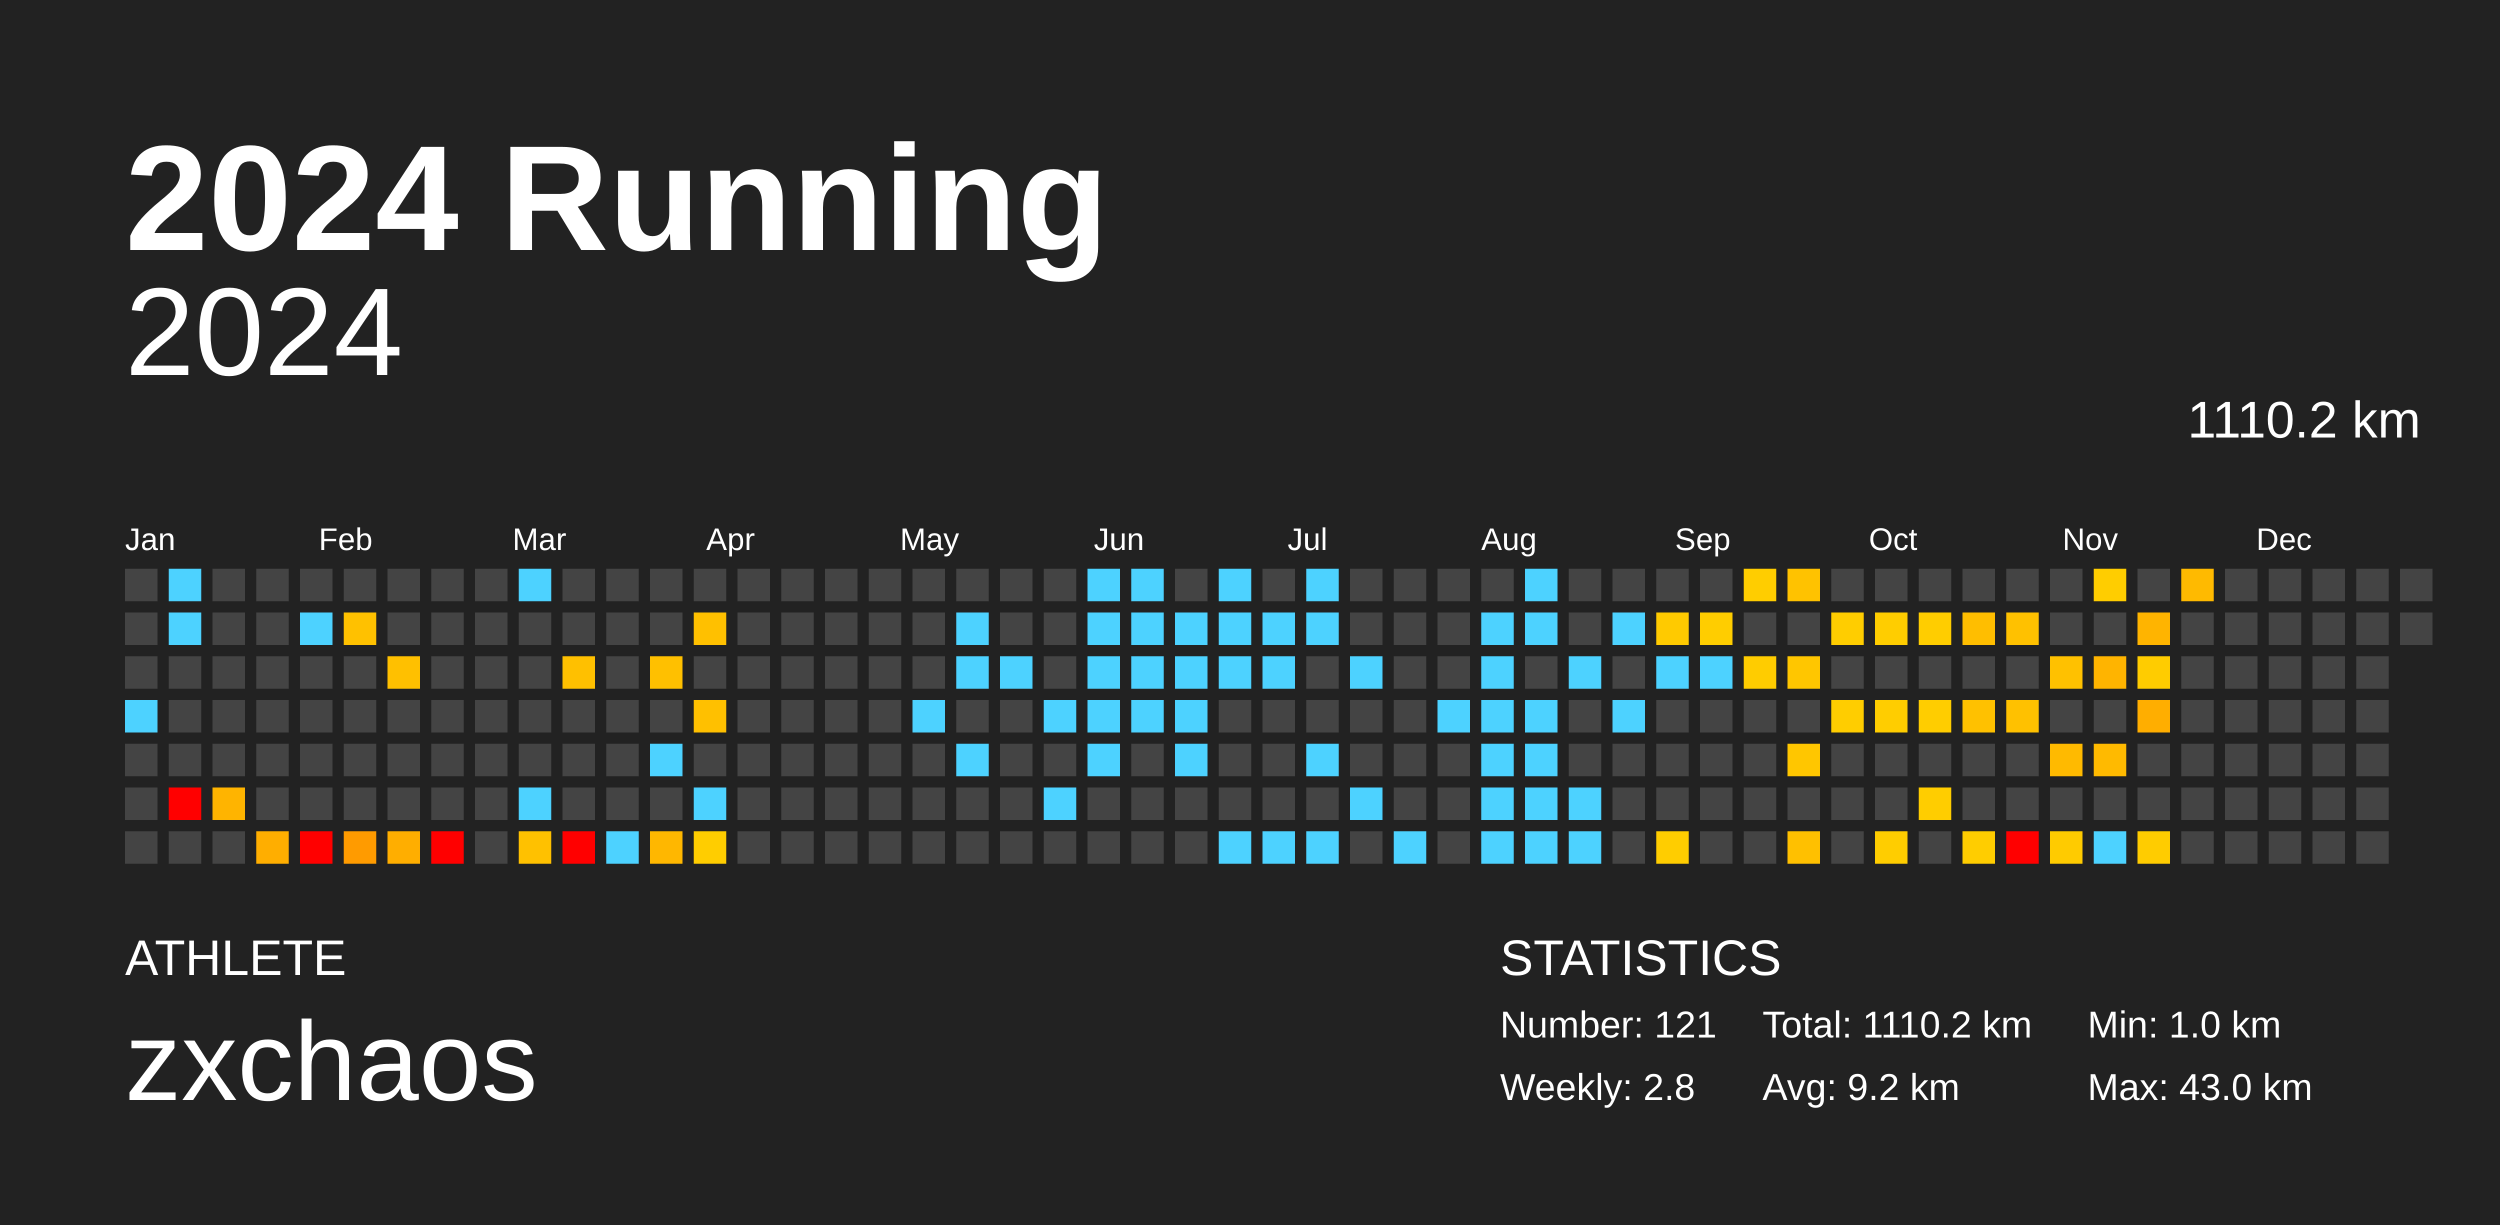
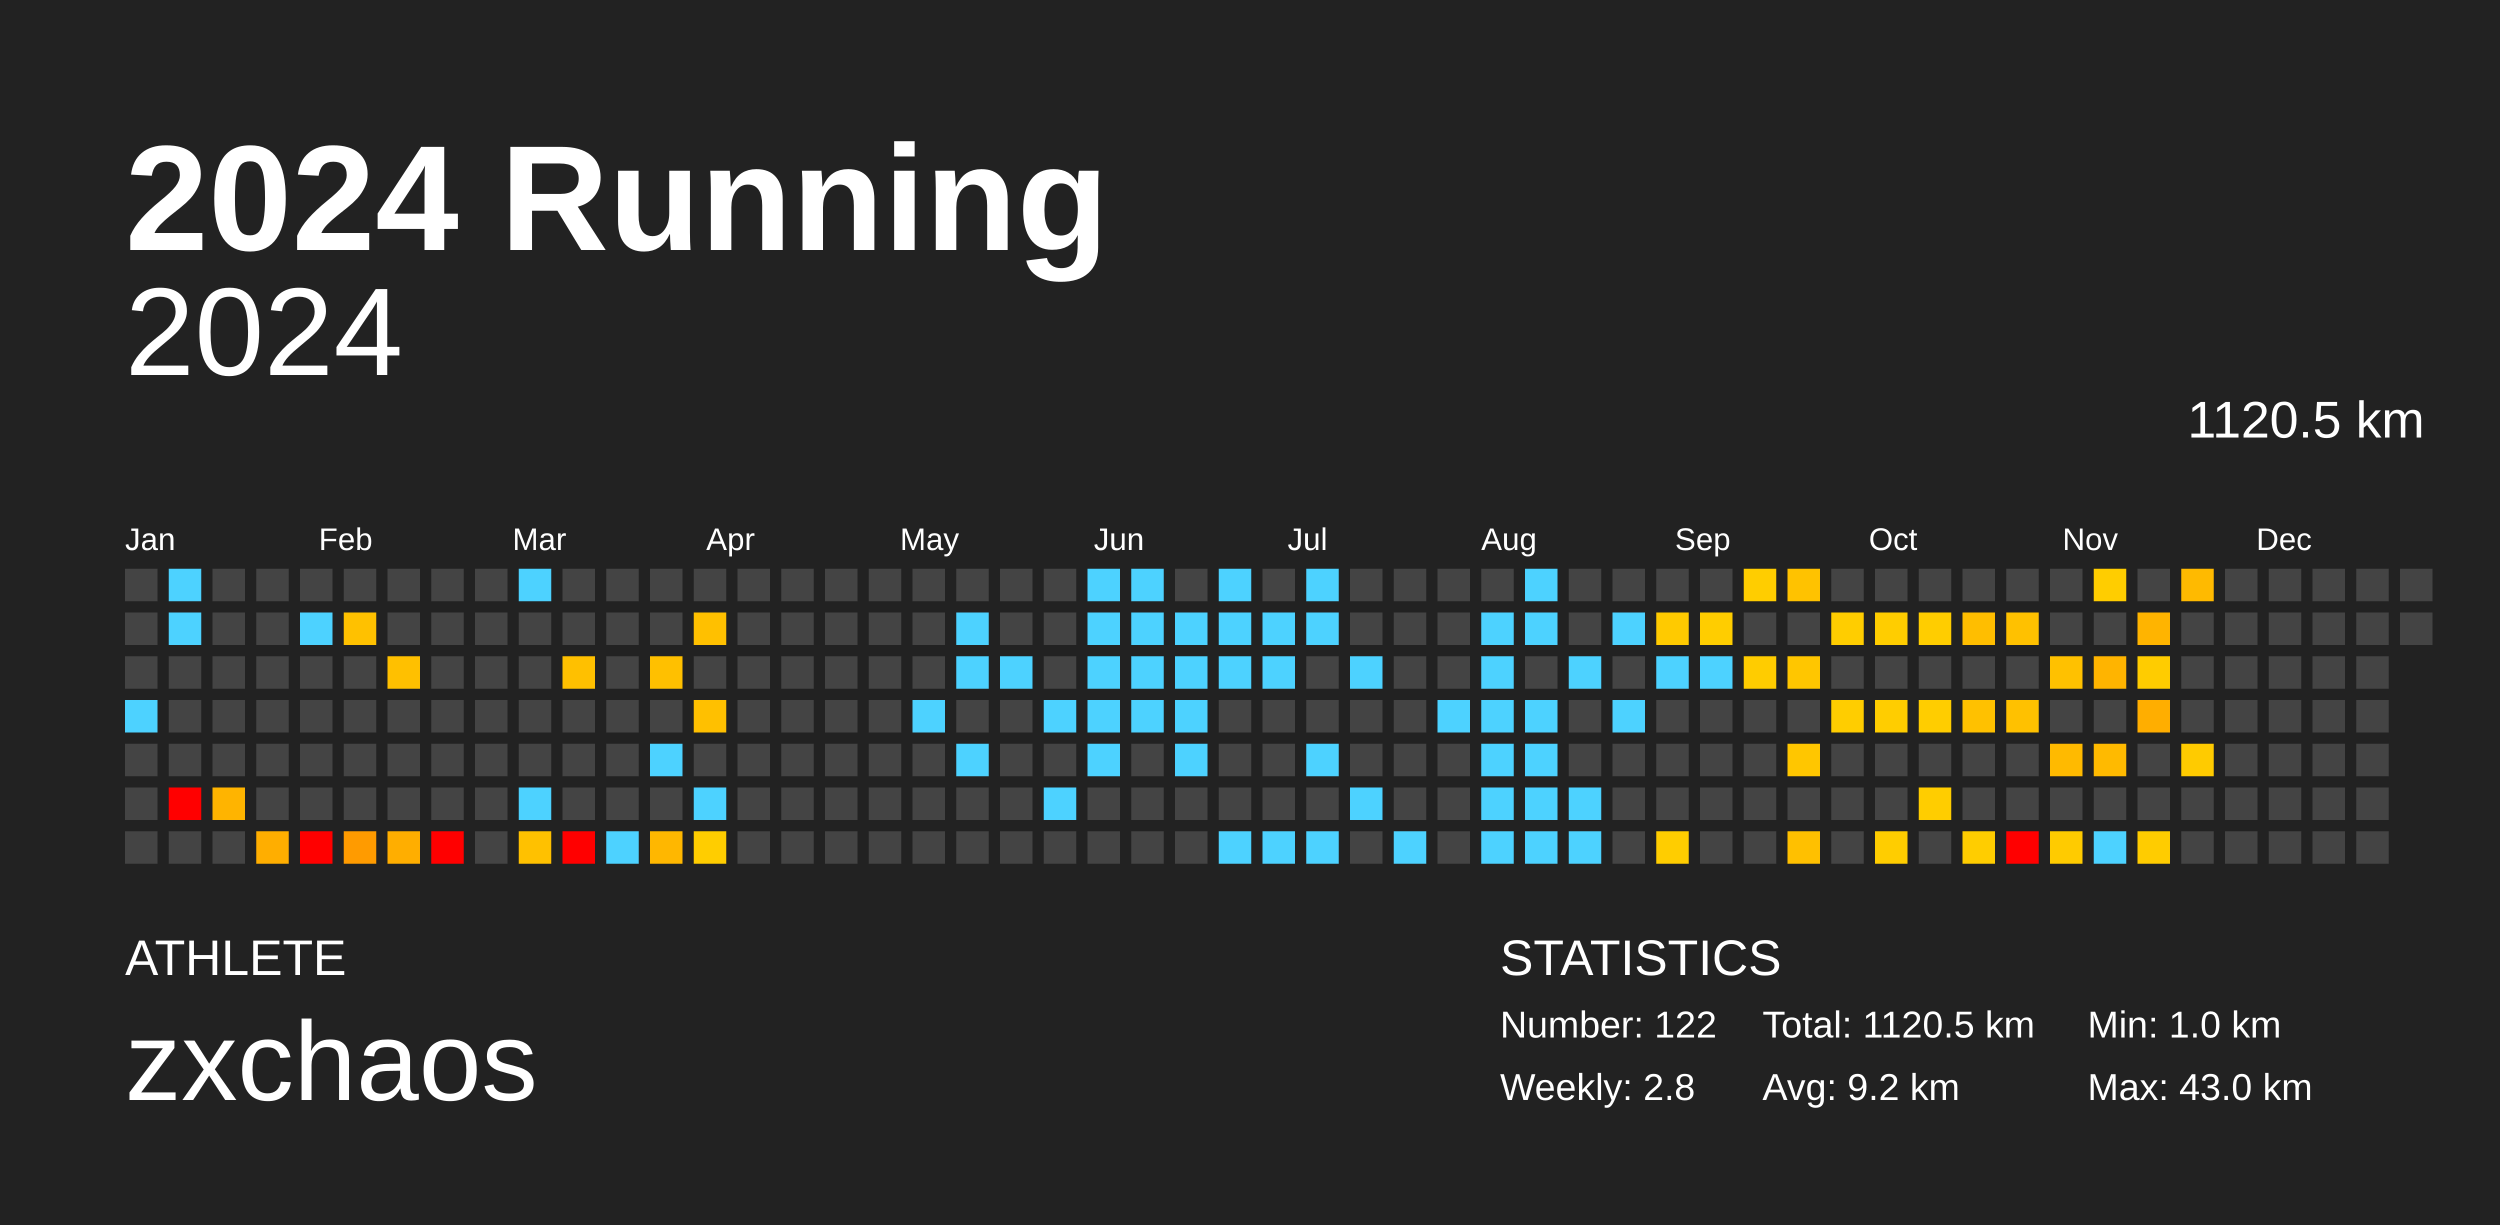
<svg xmlns="http://www.w3.org/2000/svg" baseProfile="full" height="98mm" version="1.1" viewBox="0,0,200,98" width="200mm">
  <defs />
  <rect fill="#222222" height="98" width="200" x="0" y="0" />
  <text fill="#FFFFFF" style="font-size:12px; font-family:Arial; font-weight:bold;" x="10" y="20">2024 Running</text>
  <text fill="#FFFFFF" style="font-size:4px; font-family:Arial" x="10" y="78">ATHLETE</text>
  <text fill="#FFFFFF" style="font-size:9px; font-family:Arial" x="10" y="88">zxchaos</text>
  <text fill="#FFFFFF" style="font-size:4px; font-family:Arial" x="120" y="78">STATISTICS</text>
-   <text fill="#FFFFFF" style="font-size:3px; font-family:Arial" x="120" y="83">Number: 121</text>
+   <text fill="#FFFFFF" style="font-size:3px; font-family:Arial" x="120" y="83">Number: 122</text>
  <text fill="#FFFFFF" style="font-size:3px; font-family:Arial" x="120" y="88">Weekly: 2.8</text>
-   <text fill="#FFFFFF" style="font-size:3px; font-family:Arial" x="141" y="83">Total: 1110.2 km</text>
+   <text fill="#FFFFFF" style="font-size:3px; font-family:Arial" x="141" y="83">Total: 1120.5 km</text>
  <text fill="#FFFFFF" style="font-size:3px; font-family:Arial" x="141" y="88">Avg: 9.2 km</text>
  <text fill="#FFFFFF" style="font-size:3px; font-family:Arial" x="167" y="83">Min: 1.0 km</text>
  <text fill="#FFFFFF" style="font-size:3px; font-family:Arial" x="167" y="88">Max: 43.0 km</text>
  <text alignment-baseline="hanging" fill="#FFFFFF" style="font-size:10.0px; font-family:Arial;" x="10" y="30">2024</text>
-   <text alignment-baseline="hanging" fill="#FFFFFF" style="font-size:4.125px; font-family:Arial;" x="175" y="35">1110.2 km</text>
+   <text alignment-baseline="hanging" fill="#FFFFFF" style="font-size:4.125px; font-family:Arial;" x="175" y="35">1120.5 km</text>
  <text fill="#FFFFFF" style="font-size:2.5px; font-family:Arial" x="10.0" y="44">Jan</text>
  <text fill="#FFFFFF" style="font-size:2.5px; font-family:Arial" x="25.5" y="44">Feb</text>
  <text fill="#FFFFFF" style="font-size:2.5px; font-family:Arial" x="41.0" y="44">Mar</text>
  <text fill="#FFFFFF" style="font-size:2.5px; font-family:Arial" x="56.5" y="44">Apr</text>
  <text fill="#FFFFFF" style="font-size:2.5px; font-family:Arial" x="72.0" y="44">May</text>
  <text fill="#FFFFFF" style="font-size:2.5px; font-family:Arial" x="87.5" y="44">Jun</text>
  <text fill="#FFFFFF" style="font-size:2.5px; font-family:Arial" x="103.0" y="44">Jul</text>
  <text fill="#FFFFFF" style="font-size:2.5px; font-family:Arial" x="118.5" y="44">Aug</text>
  <text fill="#FFFFFF" style="font-size:2.5px; font-family:Arial" x="134.0" y="44">Sep</text>
  <text fill="#FFFFFF" style="font-size:2.5px; font-family:Arial" x="149.5" y="44">Oct</text>
  <text fill="#FFFFFF" style="font-size:2.5px; font-family:Arial" x="165.0" y="44">Nov</text>
  <text fill="#FFFFFF" style="font-size:2.5px; font-family:Arial" x="180.5" y="44">Dec</text>
  <rect fill="#444444" height="2.6" width="2.6" x="10.0" y="45.5" />
  <rect fill="#444444" height="2.6" width="2.6" x="10.0" y="49.0" />
  <rect fill="#444444" height="2.6" width="2.6" x="10.0" y="52.5" />
  <rect fill="#4dd2ff" height="2.6" width="2.6" x="10.0" y="56.0" />
  <rect fill="#444444" height="2.6" width="2.6" x="10.0" y="59.5" />
  <rect fill="#444444" height="2.6" width="2.6" x="10.0" y="63.0" />
  <rect fill="#444444" height="2.6" width="2.6" x="10.0" y="66.5" />
  <rect fill="#4dd2ff" height="2.6" width="2.6" x="13.5" y="45.5" />
  <rect fill="#4dd2ff" height="2.6" width="2.6" x="13.5" y="49.0" />
  <rect fill="#444444" height="2.6" width="2.6" x="13.5" y="52.5" />
  <rect fill="#444444" height="2.6" width="2.6" x="13.5" y="56.0" />
  <rect fill="#444444" height="2.6" width="2.6" x="13.5" y="59.5" />
  <rect fill="red" height="2.6" width="2.6" x="13.5" y="63.0" />
  <rect fill="#444444" height="2.6" width="2.6" x="13.5" y="66.5" />
  <rect fill="#444444" height="2.6" width="2.6" x="17.0" y="45.5" />
  <rect fill="#444444" height="2.6" width="2.6" x="17.0" y="49.0" />
  <rect fill="#444444" height="2.6" width="2.6" x="17.0" y="52.5" />
  <rect fill="#444444" height="2.6" width="2.6" x="17.0" y="56.0" />
  <rect fill="#444444" height="2.6" width="2.6" x="17.0" y="59.5" />
  <rect fill="#ffb400" height="2.6" width="2.6" x="17.0" y="63.0" />
  <rect fill="#444444" height="2.6" width="2.6" x="17.0" y="66.5" />
  <rect fill="#444444" height="2.6" width="2.6" x="20.5" y="45.5" />
  <rect fill="#444444" height="2.6" width="2.6" x="20.5" y="49.0" />
  <rect fill="#444444" height="2.6" width="2.6" x="20.5" y="52.5" />
  <rect fill="#444444" height="2.6" width="2.6" x="20.5" y="56.0" />
  <rect fill="#444444" height="2.6" width="2.6" x="20.5" y="59.5" />
  <rect fill="#444444" height="2.6" width="2.6" x="20.5" y="63.0" />
  <rect fill="#ffae00" height="2.6" width="2.6" x="20.5" y="66.5" />
  <rect fill="#444444" height="2.6" width="2.6" x="24.0" y="45.5" />
  <rect fill="#4dd2ff" height="2.6" width="2.6" x="24.0" y="49.0" />
  <rect fill="#444444" height="2.6" width="2.6" x="24.0" y="52.5" />
  <rect fill="#444444" height="2.6" width="2.6" x="24.0" y="56.0" />
  <rect fill="#444444" height="2.6" width="2.6" x="24.0" y="59.5" />
  <rect fill="#444444" height="2.6" width="2.6" x="24.0" y="63.0" />
  <rect fill="red" height="2.6" width="2.6" x="24.0" y="66.5" />
  <rect fill="#444444" height="2.6" width="2.6" x="27.5" y="45.5" />
  <rect fill="#ffc100" height="2.6" width="2.6" x="27.5" y="49.0" />
  <rect fill="#444444" height="2.6" width="2.6" x="27.5" y="52.5" />
  <rect fill="#444444" height="2.6" width="2.6" x="27.5" y="56.0" />
  <rect fill="#444444" height="2.6" width="2.6" x="27.5" y="59.5" />
  <rect fill="#444444" height="2.6" width="2.6" x="27.5" y="63.0" />
  <rect fill="#ff9b00" height="2.6" width="2.6" x="27.5" y="66.5" />
  <rect fill="#444444" height="2.6" width="2.6" x="31.0" y="45.5" />
  <rect fill="#444444" height="2.6" width="2.6" x="31.0" y="49.0" />
  <rect fill="#ffc000" height="2.6" width="2.6" x="31.0" y="52.5" />
  <rect fill="#444444" height="2.6" width="2.6" x="31.0" y="56.0" />
  <rect fill="#444444" height="2.6" width="2.6" x="31.0" y="59.5" />
  <rect fill="#444444" height="2.6" width="2.6" x="31.0" y="63.0" />
  <rect fill="#ffae00" height="2.6" width="2.6" x="31.0" y="66.5" />
  <rect fill="#444444" height="2.6" width="2.6" x="34.5" y="45.5" />
  <rect fill="#444444" height="2.6" width="2.6" x="34.5" y="49.0" />
  <rect fill="#444444" height="2.6" width="2.6" x="34.5" y="52.5" />
  <rect fill="#444444" height="2.6" width="2.6" x="34.5" y="56.0" />
  <rect fill="#444444" height="2.6" width="2.6" x="34.5" y="59.5" />
  <rect fill="#444444" height="2.6" width="2.6" x="34.5" y="63.0" />
  <rect fill="red" height="2.6" width="2.6" x="34.5" y="66.5" />
  <rect fill="#444444" height="2.6" width="2.6" x="38.0" y="45.5" />
  <rect fill="#444444" height="2.6" width="2.6" x="38.0" y="49.0" />
  <rect fill="#444444" height="2.6" width="2.6" x="38.0" y="52.5" />
  <rect fill="#444444" height="2.6" width="2.6" x="38.0" y="56.0" />
  <rect fill="#444444" height="2.6" width="2.6" x="38.0" y="59.5" />
  <rect fill="#444444" height="2.6" width="2.6" x="38.0" y="63.0" />
  <rect fill="#444444" height="2.6" width="2.6" x="38.0" y="66.5" />
  <rect fill="#4dd2ff" height="2.6" width="2.6" x="41.5" y="45.5" />
  <rect fill="#444444" height="2.6" width="2.6" x="41.5" y="49.0" />
  <rect fill="#444444" height="2.6" width="2.6" x="41.5" y="52.5" />
  <rect fill="#444444" height="2.6" width="2.6" x="41.5" y="56.0" />
  <rect fill="#444444" height="2.6" width="2.6" x="41.5" y="59.5" />
  <rect fill="#4dd2ff" height="2.6" width="2.6" x="41.5" y="63.0" />
  <rect fill="#ffc100" height="2.6" width="2.6" x="41.5" y="66.5" />
  <rect fill="#444444" height="2.6" width="2.6" x="45.0" y="45.5" />
  <rect fill="#444444" height="2.6" width="2.6" x="45.0" y="49.0" />
  <rect fill="#ffc000" height="2.6" width="2.6" x="45.0" y="52.5" />
  <rect fill="#444444" height="2.6" width="2.6" x="45.0" y="56.0" />
  <rect fill="#444444" height="2.6" width="2.6" x="45.0" y="59.5" />
  <rect fill="#444444" height="2.6" width="2.6" x="45.0" y="63.0" />
  <rect fill="red" height="2.6" width="2.6" x="45.0" y="66.5" />
  <rect fill="#444444" height="2.6" width="2.6" x="48.5" y="45.5" />
  <rect fill="#444444" height="2.6" width="2.6" x="48.5" y="49.0" />
  <rect fill="#444444" height="2.6" width="2.6" x="48.5" y="52.5" />
  <rect fill="#444444" height="2.6" width="2.6" x="48.5" y="56.0" />
  <rect fill="#444444" height="2.6" width="2.6" x="48.5" y="59.5" />
  <rect fill="#444444" height="2.6" width="2.6" x="48.5" y="63.0" />
  <rect fill="#4dd2ff" height="2.6" width="2.6" x="48.5" y="66.5" />
  <rect fill="#444444" height="2.6" width="2.6" x="52.0" y="45.5" />
  <rect fill="#444444" height="2.6" width="2.6" x="52.0" y="49.0" />
  <rect fill="#ffc000" height="2.6" width="2.6" x="52.0" y="52.5" />
  <rect fill="#444444" height="2.6" width="2.6" x="52.0" y="56.0" />
  <rect fill="#4dd2ff" height="2.6" width="2.6" x="52.0" y="59.5" />
  <rect fill="#444444" height="2.6" width="2.6" x="52.0" y="63.0" />
  <rect fill="#ffb700" height="2.6" width="2.6" x="52.0" y="66.5" />
  <rect fill="#444444" height="2.6" width="2.6" x="55.5" y="45.5" />
  <rect fill="#ffc000" height="2.6" width="2.6" x="55.5" y="49.0" />
  <rect fill="#444444" height="2.6" width="2.6" x="55.5" y="52.5" />
  <rect fill="#ffc000" height="2.6" width="2.6" x="55.5" y="56.0" />
  <rect fill="#444444" height="2.6" width="2.6" x="55.5" y="59.5" />
  <rect fill="#4dd2ff" height="2.6" width="2.6" x="55.5" y="63.0" />
  <rect fill="#ffcd00" height="2.6" width="2.6" x="55.5" y="66.5" />
  <rect fill="#444444" height="2.6" width="2.6" x="59.0" y="45.5" />
  <rect fill="#444444" height="2.6" width="2.6" x="59.0" y="49.0" />
  <rect fill="#444444" height="2.6" width="2.6" x="59.0" y="52.5" />
  <rect fill="#444444" height="2.6" width="2.6" x="59.0" y="56.0" />
  <rect fill="#444444" height="2.6" width="2.6" x="59.0" y="59.5" />
  <rect fill="#444444" height="2.6" width="2.6" x="59.0" y="63.0" />
  <rect fill="#444444" height="2.6" width="2.6" x="59.0" y="66.5" />
  <rect fill="#444444" height="2.6" width="2.6" x="62.5" y="45.5" />
  <rect fill="#444444" height="2.6" width="2.6" x="62.5" y="49.0" />
  <rect fill="#444444" height="2.6" width="2.6" x="62.5" y="52.5" />
  <rect fill="#444444" height="2.6" width="2.6" x="62.5" y="56.0" />
  <rect fill="#444444" height="2.6" width="2.6" x="62.5" y="59.5" />
  <rect fill="#444444" height="2.6" width="2.6" x="62.5" y="63.0" />
  <rect fill="#444444" height="2.6" width="2.6" x="62.5" y="66.5" />
  <rect fill="#444444" height="2.6" width="2.6" x="66.0" y="45.5" />
  <rect fill="#444444" height="2.6" width="2.6" x="66.0" y="49.0" />
  <rect fill="#444444" height="2.6" width="2.6" x="66.0" y="52.5" />
  <rect fill="#444444" height="2.6" width="2.6" x="66.0" y="56.0" />
  <rect fill="#444444" height="2.6" width="2.6" x="66.0" y="59.5" />
  <rect fill="#444444" height="2.6" width="2.6" x="66.0" y="63.0" />
  <rect fill="#444444" height="2.6" width="2.6" x="66.0" y="66.5" />
  <rect fill="#444444" height="2.6" width="2.6" x="69.5" y="45.5" />
  <rect fill="#444444" height="2.6" width="2.6" x="69.5" y="49.0" />
  <rect fill="#444444" height="2.6" width="2.6" x="69.5" y="52.5" />
  <rect fill="#444444" height="2.6" width="2.6" x="69.5" y="56.0" />
  <rect fill="#444444" height="2.6" width="2.6" x="69.5" y="59.5" />
  <rect fill="#444444" height="2.6" width="2.6" x="69.5" y="63.0" />
  <rect fill="#444444" height="2.6" width="2.6" x="69.5" y="66.5" />
  <rect fill="#444444" height="2.6" width="2.6" x="73.0" y="45.5" />
  <rect fill="#444444" height="2.6" width="2.6" x="73.0" y="49.0" />
  <rect fill="#444444" height="2.6" width="2.6" x="73.0" y="52.5" />
  <rect fill="#4dd2ff" height="2.6" width="2.6" x="73.0" y="56.0" />
  <rect fill="#444444" height="2.6" width="2.6" x="73.0" y="59.5" />
  <rect fill="#444444" height="2.6" width="2.6" x="73.0" y="63.0" />
  <rect fill="#444444" height="2.6" width="2.6" x="73.0" y="66.5" />
  <rect fill="#444444" height="2.6" width="2.6" x="76.5" y="45.5" />
  <rect fill="#4dd2ff" height="2.6" width="2.6" x="76.5" y="49.0" />
  <rect fill="#4dd2ff" height="2.6" width="2.6" x="76.5" y="52.5" />
  <rect fill="#444444" height="2.6" width="2.6" x="76.5" y="56.0" />
  <rect fill="#4dd2ff" height="2.6" width="2.6" x="76.5" y="59.5" />
  <rect fill="#444444" height="2.6" width="2.6" x="76.5" y="63.0" />
  <rect fill="#444444" height="2.6" width="2.6" x="76.5" y="66.5" />
  <rect fill="#444444" height="2.6" width="2.6" x="80.0" y="45.5" />
  <rect fill="#444444" height="2.6" width="2.6" x="80.0" y="49.0" />
  <rect fill="#4dd2ff" height="2.6" width="2.6" x="80.0" y="52.5" />
  <rect fill="#444444" height="2.6" width="2.6" x="80.0" y="56.0" />
  <rect fill="#444444" height="2.6" width="2.6" x="80.0" y="59.5" />
  <rect fill="#444444" height="2.6" width="2.6" x="80.0" y="63.0" />
  <rect fill="#444444" height="2.6" width="2.6" x="80.0" y="66.5" />
  <rect fill="#444444" height="2.6" width="2.6" x="83.5" y="45.5" />
  <rect fill="#444444" height="2.6" width="2.6" x="83.5" y="49.0" />
  <rect fill="#444444" height="2.6" width="2.6" x="83.5" y="52.5" />
  <rect fill="#4dd2ff" height="2.6" width="2.6" x="83.5" y="56.0" />
  <rect fill="#444444" height="2.6" width="2.6" x="83.5" y="59.5" />
  <rect fill="#4dd2ff" height="2.6" width="2.6" x="83.5" y="63.0" />
  <rect fill="#444444" height="2.6" width="2.6" x="83.5" y="66.5" />
  <rect fill="#4dd2ff" height="2.6" width="2.6" x="87.0" y="45.5" />
  <rect fill="#4dd2ff" height="2.6" width="2.6" x="87.0" y="49.0" />
  <rect fill="#4dd2ff" height="2.6" width="2.6" x="87.0" y="52.5" />
  <rect fill="#4dd2ff" height="2.6" width="2.6" x="87.0" y="56.0" />
  <rect fill="#4dd2ff" height="2.6" width="2.6" x="87.0" y="59.5" />
  <rect fill="#444444" height="2.6" width="2.6" x="87.0" y="63.0" />
  <rect fill="#444444" height="2.6" width="2.6" x="87.0" y="66.5" />
  <rect fill="#4dd2ff" height="2.6" width="2.6" x="90.5" y="45.5" />
  <rect fill="#4dd2ff" height="2.6" width="2.6" x="90.5" y="49.0" />
  <rect fill="#4dd2ff" height="2.6" width="2.6" x="90.5" y="52.5" />
  <rect fill="#4dd2ff" height="2.6" width="2.6" x="90.5" y="56.0" />
  <rect fill="#444444" height="2.6" width="2.6" x="90.5" y="59.5" />
  <rect fill="#444444" height="2.6" width="2.6" x="90.5" y="63.0" />
  <rect fill="#444444" height="2.6" width="2.6" x="90.5" y="66.5" />
  <rect fill="#444444" height="2.6" width="2.6" x="94.0" y="45.5" />
  <rect fill="#4dd2ff" height="2.6" width="2.6" x="94.0" y="49.0" />
  <rect fill="#4dd2ff" height="2.6" width="2.6" x="94.0" y="52.5" />
  <rect fill="#4dd2ff" height="2.6" width="2.6" x="94.0" y="56.0" />
  <rect fill="#4dd2ff" height="2.6" width="2.6" x="94.0" y="59.5" />
  <rect fill="#444444" height="2.6" width="2.6" x="94.0" y="63.0" />
  <rect fill="#444444" height="2.6" width="2.6" x="94.0" y="66.5" />
  <rect fill="#4dd2ff" height="2.6" width="2.6" x="97.5" y="45.5" />
  <rect fill="#4dd2ff" height="2.6" width="2.6" x="97.5" y="49.0" />
  <rect fill="#4dd2ff" height="2.6" width="2.6" x="97.5" y="52.5" />
  <rect fill="#444444" height="2.6" width="2.6" x="97.5" y="56.0" />
  <rect fill="#444444" height="2.6" width="2.6" x="97.5" y="59.5" />
  <rect fill="#444444" height="2.6" width="2.6" x="97.5" y="63.0" />
  <rect fill="#4dd2ff" height="2.6" width="2.6" x="97.5" y="66.5" />
  <rect fill="#444444" height="2.6" width="2.6" x="101.0" y="45.5" />
  <rect fill="#4dd2ff" height="2.6" width="2.6" x="101.0" y="49.0" />
  <rect fill="#4dd2ff" height="2.6" width="2.6" x="101.0" y="52.5" />
  <rect fill="#444444" height="2.6" width="2.6" x="101.0" y="56.0" />
  <rect fill="#444444" height="2.6" width="2.6" x="101.0" y="59.5" />
  <rect fill="#444444" height="2.6" width="2.6" x="101.0" y="63.0" />
  <rect fill="#4dd2ff" height="2.6" width="2.6" x="101.0" y="66.5" />
  <rect fill="#4dd2ff" height="2.6" width="2.6" x="104.5" y="45.5" />
  <rect fill="#4dd2ff" height="2.6" width="2.6" x="104.5" y="49.0" />
  <rect fill="#444444" height="2.6" width="2.6" x="104.5" y="52.5" />
  <rect fill="#444444" height="2.6" width="2.6" x="104.5" y="56.0" />
  <rect fill="#4dd2ff" height="2.6" width="2.6" x="104.5" y="59.5" />
  <rect fill="#444444" height="2.6" width="2.6" x="104.5" y="63.0" />
  <rect fill="#4dd2ff" height="2.6" width="2.6" x="104.5" y="66.5" />
  <rect fill="#444444" height="2.6" width="2.6" x="108.0" y="45.5" />
  <rect fill="#444444" height="2.6" width="2.6" x="108.0" y="49.0" />
  <rect fill="#4dd2ff" height="2.6" width="2.6" x="108.0" y="52.5" />
  <rect fill="#444444" height="2.6" width="2.6" x="108.0" y="56.0" />
  <rect fill="#444444" height="2.6" width="2.6" x="108.0" y="59.5" />
  <rect fill="#4dd2ff" height="2.6" width="2.6" x="108.0" y="63.0" />
  <rect fill="#444444" height="2.6" width="2.6" x="108.0" y="66.5" />
  <rect fill="#444444" height="2.6" width="2.6" x="111.5" y="45.5" />
  <rect fill="#444444" height="2.6" width="2.6" x="111.5" y="49.0" />
  <rect fill="#444444" height="2.6" width="2.6" x="111.5" y="52.5" />
  <rect fill="#444444" height="2.6" width="2.6" x="111.5" y="56.0" />
  <rect fill="#444444" height="2.6" width="2.6" x="111.5" y="59.5" />
  <rect fill="#444444" height="2.6" width="2.6" x="111.5" y="63.0" />
  <rect fill="#4dd2ff" height="2.6" width="2.6" x="111.5" y="66.5" />
  <rect fill="#444444" height="2.6" width="2.6" x="115.0" y="45.5" />
  <rect fill="#444444" height="2.6" width="2.6" x="115.0" y="49.0" />
  <rect fill="#444444" height="2.6" width="2.6" x="115.0" y="52.5" />
  <rect fill="#4dd2ff" height="2.6" width="2.6" x="115.0" y="56.0" />
  <rect fill="#444444" height="2.6" width="2.6" x="115.0" y="59.5" />
  <rect fill="#444444" height="2.6" width="2.6" x="115.0" y="63.0" />
  <rect fill="#444444" height="2.6" width="2.6" x="115.0" y="66.5" />
  <rect fill="#444444" height="2.6" width="2.6" x="118.5" y="45.5" />
  <rect fill="#4dd2ff" height="2.6" width="2.6" x="118.5" y="49.0" />
  <rect fill="#4dd2ff" height="2.6" width="2.6" x="118.5" y="52.5" />
  <rect fill="#4dd2ff" height="2.6" width="2.6" x="118.5" y="56.0" />
  <rect fill="#4dd2ff" height="2.6" width="2.6" x="118.5" y="59.5" />
  <rect fill="#4dd2ff" height="2.6" width="2.6" x="118.5" y="63.0" />
  <rect fill="#4dd2ff" height="2.6" width="2.6" x="118.5" y="66.5" />
  <rect fill="#4dd2ff" height="2.6" width="2.6" x="122.0" y="45.5" />
  <rect fill="#4dd2ff" height="2.6" width="2.6" x="122.0" y="49.0" />
  <rect fill="#444444" height="2.6" width="2.6" x="122.0" y="52.5" />
  <rect fill="#4dd2ff" height="2.6" width="2.6" x="122.0" y="56.0" />
  <rect fill="#4dd2ff" height="2.6" width="2.6" x="122.0" y="59.5" />
  <rect fill="#4dd2ff" height="2.6" width="2.6" x="122.0" y="63.0" />
  <rect fill="#4dd2ff" height="2.6" width="2.6" x="122.0" y="66.5" />
  <rect fill="#444444" height="2.6" width="2.6" x="125.5" y="45.5" />
  <rect fill="#444444" height="2.6" width="2.6" x="125.5" y="49.0" />
  <rect fill="#4dd2ff" height="2.6" width="2.6" x="125.5" y="52.5" />
  <rect fill="#444444" height="2.6" width="2.6" x="125.5" y="56.0" />
  <rect fill="#444444" height="2.6" width="2.6" x="125.5" y="59.5" />
  <rect fill="#4dd2ff" height="2.6" width="2.6" x="125.5" y="63.0" />
  <rect fill="#4dd2ff" height="2.6" width="2.6" x="125.5" y="66.5" />
  <rect fill="#444444" height="2.6" width="2.6" x="129.0" y="45.5" />
  <rect fill="#4dd2ff" height="2.6" width="2.6" x="129.0" y="49.0" />
  <rect fill="#444444" height="2.6" width="2.6" x="129.0" y="52.5" />
  <rect fill="#4dd2ff" height="2.6" width="2.6" x="129.0" y="56.0" />
  <rect fill="#444444" height="2.6" width="2.6" x="129.0" y="59.5" />
  <rect fill="#444444" height="2.6" width="2.6" x="129.0" y="63.0" />
  <rect fill="#444444" height="2.6" width="2.6" x="129.0" y="66.5" />
  <rect fill="#444444" height="2.6" width="2.6" x="132.5" y="45.5" />
  <rect fill="#ffca00" height="2.6" width="2.6" x="132.5" y="49.0" />
  <rect fill="#4dd2ff" height="2.6" width="2.6" x="132.5" y="52.5" />
  <rect fill="#444444" height="2.6" width="2.6" x="132.5" y="56.0" />
  <rect fill="#444444" height="2.6" width="2.6" x="132.5" y="59.5" />
  <rect fill="#444444" height="2.6" width="2.6" x="132.5" y="63.0" />
  <rect fill="#ffcd00" height="2.6" width="2.6" x="132.5" y="66.5" />
  <rect fill="#444444" height="2.6" width="2.6" x="136.0" y="45.5" />
  <rect fill="#ffcd00" height="2.6" width="2.6" x="136.0" y="49.0" />
  <rect fill="#4dd2ff" height="2.6" width="2.6" x="136.0" y="52.5" />
  <rect fill="#444444" height="2.6" width="2.6" x="136.0" y="56.0" />
  <rect fill="#444444" height="2.6" width="2.6" x="136.0" y="59.5" />
  <rect fill="#444444" height="2.6" width="2.6" x="136.0" y="63.0" />
  <rect fill="#444444" height="2.6" width="2.6" x="136.0" y="66.5" />
  <rect fill="#ffcd00" height="2.6" width="2.6" x="139.5" y="45.5" />
  <rect fill="#444444" height="2.6" width="2.6" x="139.5" y="49.0" />
  <rect fill="#ffcc00" height="2.6" width="2.6" x="139.5" y="52.5" />
  <rect fill="#444444" height="2.6" width="2.6" x="139.5" y="56.0" />
  <rect fill="#444444" height="2.6" width="2.6" x="139.5" y="59.5" />
  <rect fill="#444444" height="2.6" width="2.6" x="139.5" y="63.0" />
  <rect fill="#444444" height="2.6" width="2.6" x="139.5" y="66.5" />
  <rect fill="#ffc200" height="2.6" width="2.6" x="143.0" y="45.5" />
  <rect fill="#444444" height="2.6" width="2.6" x="143.0" y="49.0" />
  <rect fill="#ffc600" height="2.6" width="2.6" x="143.0" y="52.5" />
  <rect fill="#444444" height="2.6" width="2.6" x="143.0" y="56.0" />
  <rect fill="#ffc600" height="2.6" width="2.6" x="143.0" y="59.5" />
  <rect fill="#444444" height="2.6" width="2.6" x="143.0" y="63.0" />
  <rect fill="#ffc000" height="2.6" width="2.6" x="143.0" y="66.5" />
  <rect fill="#444444" height="2.6" width="2.6" x="146.5" y="45.5" />
  <rect fill="#ffcd00" height="2.6" width="2.6" x="146.5" y="49.0" />
  <rect fill="#444444" height="2.6" width="2.6" x="146.5" y="52.5" />
  <rect fill="#ffcd00" height="2.6" width="2.6" x="146.5" y="56.0" />
  <rect fill="#444444" height="2.6" width="2.6" x="146.5" y="59.5" />
  <rect fill="#444444" height="2.6" width="2.6" x="146.5" y="63.0" />
  <rect fill="#444444" height="2.6" width="2.6" x="146.5" y="66.5" />
  <rect fill="#444444" height="2.6" width="2.6" x="150.0" y="45.5" />
  <rect fill="#ffcd00" height="2.6" width="2.6" x="150.0" y="49.0" />
  <rect fill="#444444" height="2.6" width="2.6" x="150.0" y="52.5" />
  <rect fill="#ffcd00" height="2.6" width="2.6" x="150.0" y="56.0" />
  <rect fill="#444444" height="2.6" width="2.6" x="150.0" y="59.5" />
  <rect fill="#444444" height="2.6" width="2.6" x="150.0" y="63.0" />
  <rect fill="#ffcd00" height="2.6" width="2.6" x="150.0" y="66.5" />
  <rect fill="#444444" height="2.6" width="2.6" x="153.5" y="45.5" />
  <rect fill="#ffcd00" height="2.6" width="2.6" x="153.5" y="49.0" />
  <rect fill="#444444" height="2.6" width="2.6" x="153.5" y="52.5" />
  <rect fill="#ffcd00" height="2.6" width="2.6" x="153.5" y="56.0" />
  <rect fill="#444444" height="2.6" width="2.6" x="153.5" y="59.5" />
  <rect fill="#ffcd00" height="2.6" width="2.6" x="153.5" y="63.0" />
  <rect fill="#444444" height="2.6" width="2.6" x="153.5" y="66.5" />
  <rect fill="#444444" height="2.6" width="2.6" x="157.0" y="45.5" />
  <rect fill="#ffbe00" height="2.6" width="2.6" x="157.0" y="49.0" />
  <rect fill="#444444" height="2.6" width="2.6" x="157.0" y="52.5" />
  <rect fill="#ffc100" height="2.6" width="2.6" x="157.0" y="56.0" />
  <rect fill="#444444" height="2.6" width="2.6" x="157.0" y="59.5" />
  <rect fill="#444444" height="2.6" width="2.6" x="157.0" y="63.0" />
  <rect fill="#ffcd00" height="2.6" width="2.6" x="157.0" y="66.5" />
  <rect fill="#444444" height="2.6" width="2.6" x="160.5" y="45.5" />
  <rect fill="#ffc100" height="2.6" width="2.6" x="160.5" y="49.0" />
  <rect fill="#444444" height="2.6" width="2.6" x="160.5" y="52.5" />
  <rect fill="#ffc100" height="2.6" width="2.6" x="160.5" y="56.0" />
  <rect fill="#444444" height="2.6" width="2.6" x="160.5" y="59.5" />
  <rect fill="#444444" height="2.6" width="2.6" x="160.5" y="63.0" />
  <rect fill="red" height="2.6" width="2.6" x="160.5" y="66.5" />
  <rect fill="#444444" height="2.6" width="2.6" x="164.0" y="45.5" />
  <rect fill="#444444" height="2.6" width="2.6" x="164.0" y="49.0" />
  <rect fill="#ffc100" height="2.6" width="2.6" x="164.0" y="52.5" />
  <rect fill="#444444" height="2.6" width="2.6" x="164.0" y="56.0" />
  <rect fill="#ffba00" height="2.6" width="2.6" x="164.0" y="59.5" />
  <rect fill="#444444" height="2.6" width="2.6" x="164.0" y="63.0" />
  <rect fill="#ffcb00" height="2.6" width="2.6" x="164.0" y="66.5" />
  <rect fill="#ffcd00" height="2.6" width="2.6" x="167.5" y="45.5" />
  <rect fill="#444444" height="2.6" width="2.6" x="167.5" y="49.0" />
  <rect fill="#ffb400" height="2.6" width="2.6" x="167.5" y="52.5" />
  <rect fill="#444444" height="2.6" width="2.6" x="167.5" y="56.0" />
  <rect fill="#ffba00" height="2.6" width="2.6" x="167.5" y="59.5" />
  <rect fill="#444444" height="2.6" width="2.6" x="167.5" y="63.0" />
  <rect fill="#4dd2ff" height="2.6" width="2.6" x="167.5" y="66.5" />
  <rect fill="#444444" height="2.6" width="2.6" x="171.0" y="45.5" />
  <rect fill="#ffb400" height="2.6" width="2.6" x="171.0" y="49.0" />
  <rect fill="#ffcc00" height="2.6" width="2.6" x="171.0" y="52.5" />
  <rect fill="#ffae00" height="2.6" width="2.6" x="171.0" y="56.0" />
  <rect fill="#444444" height="2.6" width="2.6" x="171.0" y="59.5" />
  <rect fill="#444444" height="2.6" width="2.6" x="171.0" y="63.0" />
  <rect fill="#ffcc00" height="2.6" width="2.6" x="171.0" y="66.5" />
  <rect fill="#ffba00" height="2.6" width="2.6" x="174.5" y="45.5" />
  <rect fill="#444444" height="2.6" width="2.6" x="174.5" y="49.0" />
  <rect fill="#444444" height="2.6" width="2.6" x="174.5" y="52.5" />
  <rect fill="#444444" height="2.6" width="2.6" x="174.5" y="56.0" />
-   <rect fill="#444444" height="2.6" width="2.6" x="174.5" y="59.5" />
+   <rect fill="#ffcb00" height="2.6" width="2.6" x="174.5" y="59.5" />
  <rect fill="#444444" height="2.6" width="2.6" x="174.5" y="63.0" />
  <rect fill="#444444" height="2.6" width="2.6" x="174.5" y="66.5" />
  <rect fill="#444444" height="2.6" width="2.6" x="178.0" y="45.5" />
  <rect fill="#444444" height="2.6" width="2.6" x="178.0" y="49.0" />
  <rect fill="#444444" height="2.6" width="2.6" x="178.0" y="52.5" />
  <rect fill="#444444" height="2.6" width="2.6" x="178.0" y="56.0" />
  <rect fill="#444444" height="2.6" width="2.6" x="178.0" y="59.5" />
  <rect fill="#444444" height="2.6" width="2.6" x="178.0" y="63.0" />
  <rect fill="#444444" height="2.6" width="2.6" x="178.0" y="66.5" />
  <rect fill="#444444" height="2.6" width="2.6" x="181.5" y="45.5" />
  <rect fill="#444444" height="2.6" width="2.6" x="181.5" y="49.0" />
  <rect fill="#444444" height="2.6" width="2.6" x="181.5" y="52.5" />
  <rect fill="#444444" height="2.6" width="2.6" x="181.5" y="56.0" />
  <rect fill="#444444" height="2.6" width="2.6" x="181.5" y="59.5" />
  <rect fill="#444444" height="2.6" width="2.6" x="181.5" y="63.0" />
  <rect fill="#444444" height="2.6" width="2.6" x="181.5" y="66.5" />
  <rect fill="#444444" height="2.6" width="2.6" x="185.0" y="45.5" />
  <rect fill="#444444" height="2.6" width="2.6" x="185.0" y="49.0" />
  <rect fill="#444444" height="2.6" width="2.6" x="185.0" y="52.5" />
  <rect fill="#444444" height="2.6" width="2.6" x="185.0" y="56.0" />
  <rect fill="#444444" height="2.6" width="2.6" x="185.0" y="59.5" />
  <rect fill="#444444" height="2.6" width="2.6" x="185.0" y="63.0" />
  <rect fill="#444444" height="2.6" width="2.6" x="185.0" y="66.5" />
  <rect fill="#444444" height="2.6" width="2.6" x="188.5" y="45.5" />
  <rect fill="#444444" height="2.6" width="2.6" x="188.5" y="49.0" />
  <rect fill="#444444" height="2.6" width="2.6" x="188.5" y="52.5" />
  <rect fill="#444444" height="2.6" width="2.6" x="188.5" y="56.0" />
  <rect fill="#444444" height="2.6" width="2.6" x="188.5" y="59.5" />
  <rect fill="#444444" height="2.6" width="2.6" x="188.5" y="63.0" />
  <rect fill="#444444" height="2.6" width="2.6" x="188.5" y="66.5" />
  <rect fill="#444444" height="2.6" width="2.6" x="192.0" y="45.5" />
  <rect fill="#444444" height="2.6" width="2.6" x="192.0" y="49.0" />
</svg>
